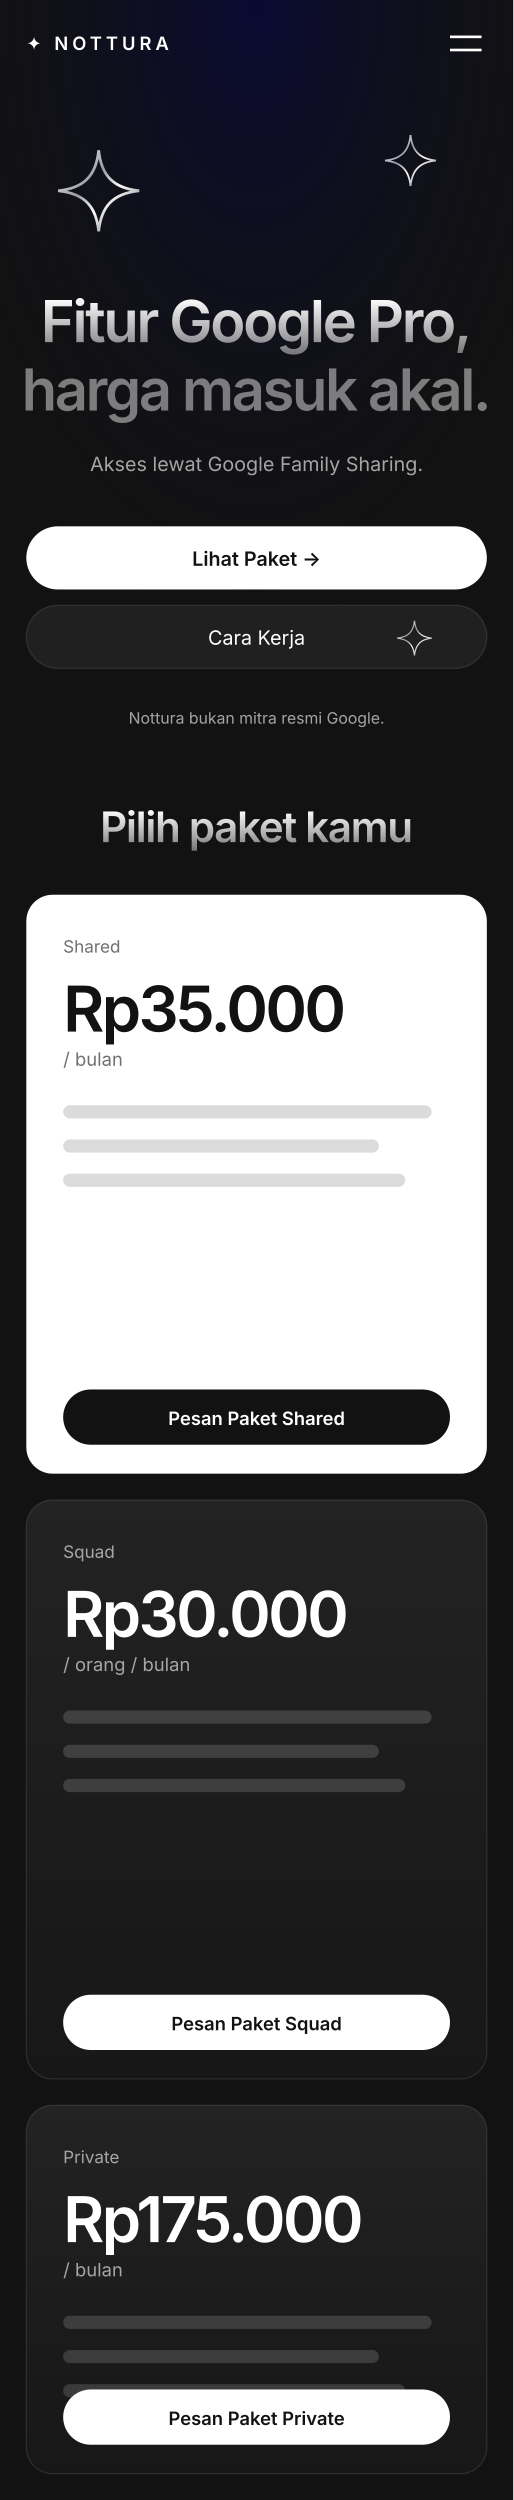
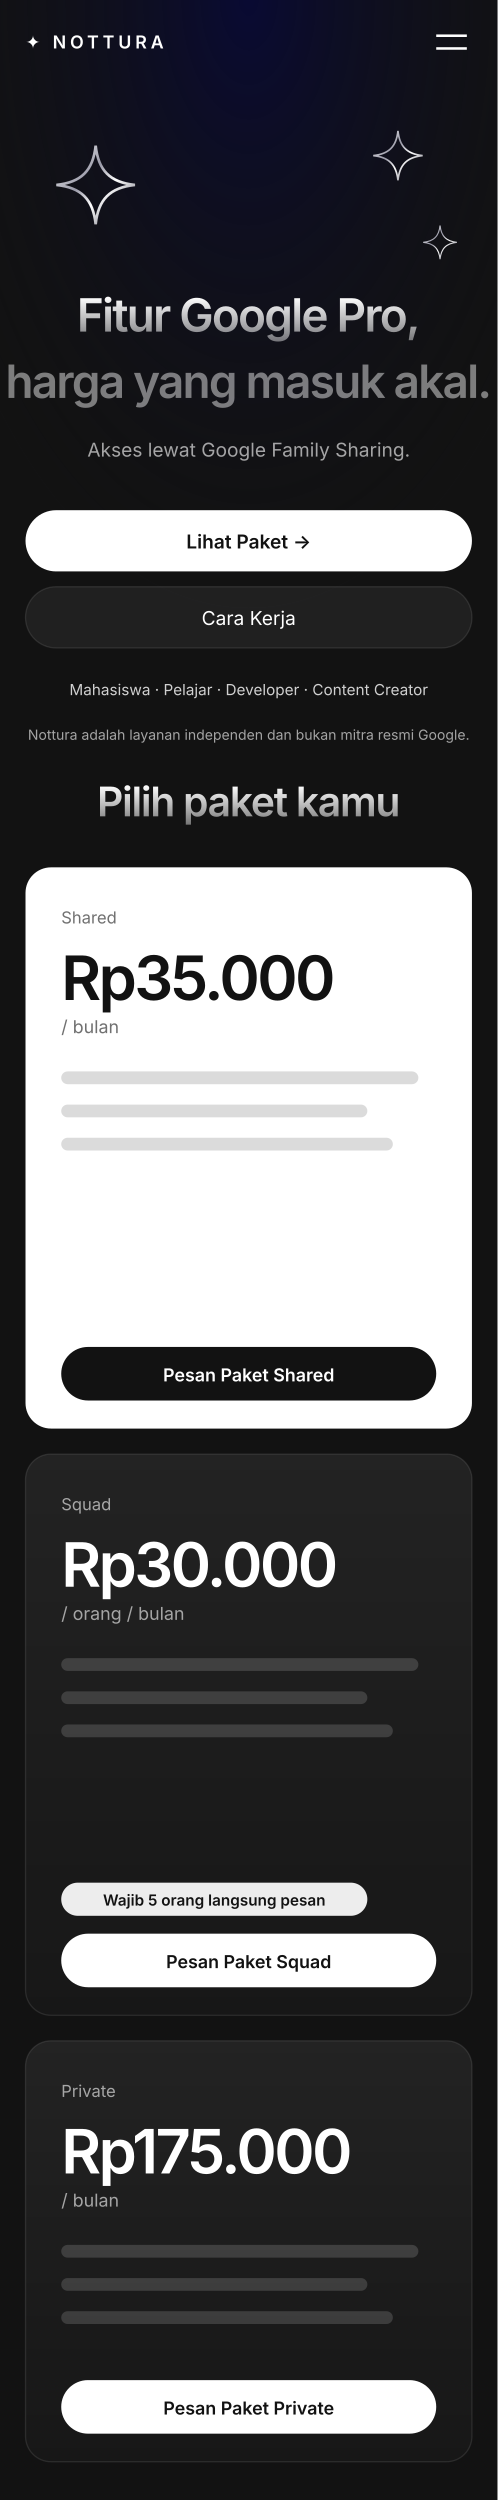
- <svg xmlns="http://www.w3.org/2000/svg" font-family="Inter,Segoe UI,Arial,sans-serif" width="390" height="1900" viewBox="0 0 390 1900">
+ <svg xmlns="http://www.w3.org/2000/svg" font-family="Inter,Segoe UI,Arial,sans-serif" width="390" height="1960" viewBox="0 0 390 1960">
  <defs>
    <linearGradient id="c" x1="0" y1="0" x2="1" y2="1">
      <stop offset="0" stop-color="#fff" />
      <stop offset=".4" stop-color="#9a9aa8" />
      <stop offset=".6" stop-color="#fff" />
      <stop offset="1" stop-color="#4a4a5a" />
    </linearGradient>
    <linearGradient id="f" x1="0" y1="0" x2="0" y2="1">
      <stop offset="0" stop-color="#fff" />
      <stop offset="1" stop-color="#fff" stop-opacity=".42" />
    </linearGradient>
    <linearGradient id="k" x1="0" y1="0" x2="0" y2="1">
      <stop offset="0" stop-color="#fff" stop-opacity=".07" />
      <stop offset="1" stop-color="#fff" stop-opacity=".02" />
    </linearGradient>
    <radialGradient id="n" cx=".5" cy="0" r=".7">
      <stop offset="0" stop-color="#090A33" />
      <stop offset="1" stop-color="#121212" stop-opacity="0" />
    </radialGradient>
  </defs>
-   <rect width="390" height="1900" fill="#121212" />
+   <rect width="390" height="1960" fill="#121212" />
  <rect width="390" height="700" fill="url(#n)" />
  <text x="20" y="38" fill="#fff" font-size="14" font-weight="600" letter-spacing="3">✦ NOTTURA</text>
  <g stroke="#fff" stroke-width="2">
    <line x1="342" y1="28" x2="366" y2="28" />
    <line x1="342" y1="38" x2="366" y2="38" />
  </g>
  <g transform="translate(40 110) scale(0.7)">
    <path d="M50 6 C53 34 66 47 94 50 C66 53 53 66 50 94 C47 66 34 53 6 50 C34 47 47 34 50 6Z" fill="none" stroke="url(#c)" stroke-width="3" />
  </g>
  <g transform="translate(290 100) scale(0.44)">
    <path d="M50 6 C53 34 66 47 94 50 C66 53 53 66 50 94 C47 66 34 53 6 50 C34 47 47 34 50 6Z" fill="none" stroke="url(#c)" stroke-width="3" />
  </g>
-   <g transform="translate(300 470) scale(0.3)">
+   <g transform="translate(330 175) scale(0.3)">
    <path d="M50 6 C53 34 66 47 94 50 C66 53 53 66 50 94 C47 66 34 53 6 50 C34 47 47 34 50 6Z" fill="none" stroke="url(#c)" stroke-width="3" />
  </g>
-   <text x="195" y="260" text-anchor="middle" fill="url(#f)" font-size="44" font-weight="600" letter-spacing="-1.8">Fitur Google Pro,</text>
-   <text x="195" y="312" text-anchor="middle" fill="#fff" fill-opacity=".45" font-size="44" font-weight="600" letter-spacing="-1.8">harga masuk akal.</text>
+   <text x="195" y="260" text-anchor="middle" fill="url(#f)" font-size="36" font-weight="600" letter-spacing="-1.4">Fitur Google Pro,</text>
+   <text x="195" y="312" text-anchor="middle" fill="#fff" fill-opacity=".45" font-size="36" font-weight="600" letter-spacing="-1.4">harga yang masuk akal.</text>
  <text x="195" y="358" text-anchor="middle" fill="#fff" fill-opacity=".62" font-size="15">Akses lewat Google Family Sharing.</text>
  <rect x="20" y="400" width="350" height="48" rx="24" fill="#fff" />
  <text x="195" y="430" text-anchor="middle" fill="#121212" font-size="15" font-weight="600">Lihat Paket →</text>
  <rect x="20" y="460" width="350" height="48" rx="24" fill="#fff" fill-opacity=".06" stroke="#fff" stroke-opacity=".1" />
  <text x="195" y="490" text-anchor="middle" fill="#fff" font-size="15">Cara Kerja</text>
-   <text x="195" y="550" text-anchor="middle" fill="#fff" fill-opacity=".62" font-size="12">Nottura bukan mitra resmi Google.</text>
+   <text x="195" y="545" text-anchor="middle" fill="#fff" fill-opacity=".8" font-size="12">Mahasiswa · Pelajar · Developer · Content Creator</text>
+   <text x="195" y="580" text-anchor="middle" fill="#fff" fill-opacity=".62" font-size="11">Nottura adalah layanan independen dan bukan mitra resmi Google.</text>
  <text x="195" y="640" text-anchor="middle" fill="url(#f)" font-size="32" font-weight="600" letter-spacing="-1">Pilih paket kamu</text>
  <rect x="20" y="680" width="350" height="440" rx="20" fill="#fff" />
  <text x="48" y="724" fill="#121212" fill-opacity=".6" font-size="13">Shared</text>
  <text x="48" y="784" fill="#121212" font-size="48" font-weight="600" letter-spacing="-2">Rp35.000</text>
  <text x="48" y="810" fill="#121212" fill-opacity=".6" font-size="14">/ bulan</text>
  <g fill="#121212" fill-opacity=".15">
    <rect x="48" y="840" width="280" height="10" rx="5" />
    <rect x="48" y="866" width="240" height="10" rx="5" />
    <rect x="48" y="892" width="260" height="10" rx="5" />
  </g>
  <rect x="48" y="1056" width="294" height="42" rx="21" fill="#121212" />
  <text x="195" y="1083" text-anchor="middle" fill="#fff" font-size="14" font-weight="600">Pesan Paket Shared</text>
  <rect x="20" y="1140" width="350" height="440" rx="20" fill="url(#k)" stroke="#fff" stroke-opacity=".1" />
  <text x="48" y="1184" fill="#fff" fill-opacity=".6" font-size="13">Squad</text>
  <text x="48" y="1244" fill="#fff" font-size="48" font-weight="600" letter-spacing="-2">Rp30.000</text>
  <text x="48" y="1270" fill="#fff" fill-opacity=".6" font-size="14">/ orang / bulan</text>
  <g fill="#fff" fill-opacity=".15">
    <rect x="48" y="1300" width="280" height="10" rx="5" />
    <rect x="48" y="1326" width="240" height="10" rx="5" />
    <rect x="48" y="1352" width="260" height="10" rx="5" />
  </g>
  <rect x="48" y="1516" width="294" height="42" rx="21" fill="#fff" />
  <text x="195" y="1543" text-anchor="middle" fill="#121212" font-size="14" font-weight="600">Pesan Paket Squad</text>
-   <rect x="20" y="1600" width="350" height="280" rx="20" fill="url(#k)" stroke="#fff" stroke-opacity=".1" />
+   <rect x="20" y="1600" width="350" height="330" rx="20" fill="url(#k)" stroke="#fff" stroke-opacity=".1" />
  <text x="48" y="1644" fill="#fff" fill-opacity=".6" font-size="13">Private</text>
  <text x="48" y="1704" fill="#fff" font-size="48" font-weight="600" letter-spacing="-2">Rp175.000</text>
  <text x="48" y="1730" fill="#fff" fill-opacity=".6" font-size="14">/ bulan</text>
  <g fill="#fff" fill-opacity=".15">
    <rect x="48" y="1760" width="280" height="10" rx="5" />
    <rect x="48" y="1786" width="240" height="10" rx="5" />
    <rect x="48" y="1812" width="260" height="10" rx="5" />
  </g>
-   <rect x="48" y="1816" width="294" height="42" rx="21" fill="#fff" />
-   <text x="195" y="1843" text-anchor="middle" fill="#121212" font-size="14" font-weight="600">Pesan Paket Private</text>
+   <rect x="48" y="1866" width="294" height="42" rx="21" fill="#fff" />
+   <text x="195" y="1893" text-anchor="middle" fill="#121212" font-size="14" font-weight="600">Pesan Paket Private</text>
+   <rect x="48" y="1476" width="240" height="26" rx="13" fill="#fff" fill-opacity=".92" />
+   <text x="168" y="1494" text-anchor="middle" fill="#121212" font-size="12" font-weight="600">Wajib 5 orang langsung pesan</text>
</svg>
